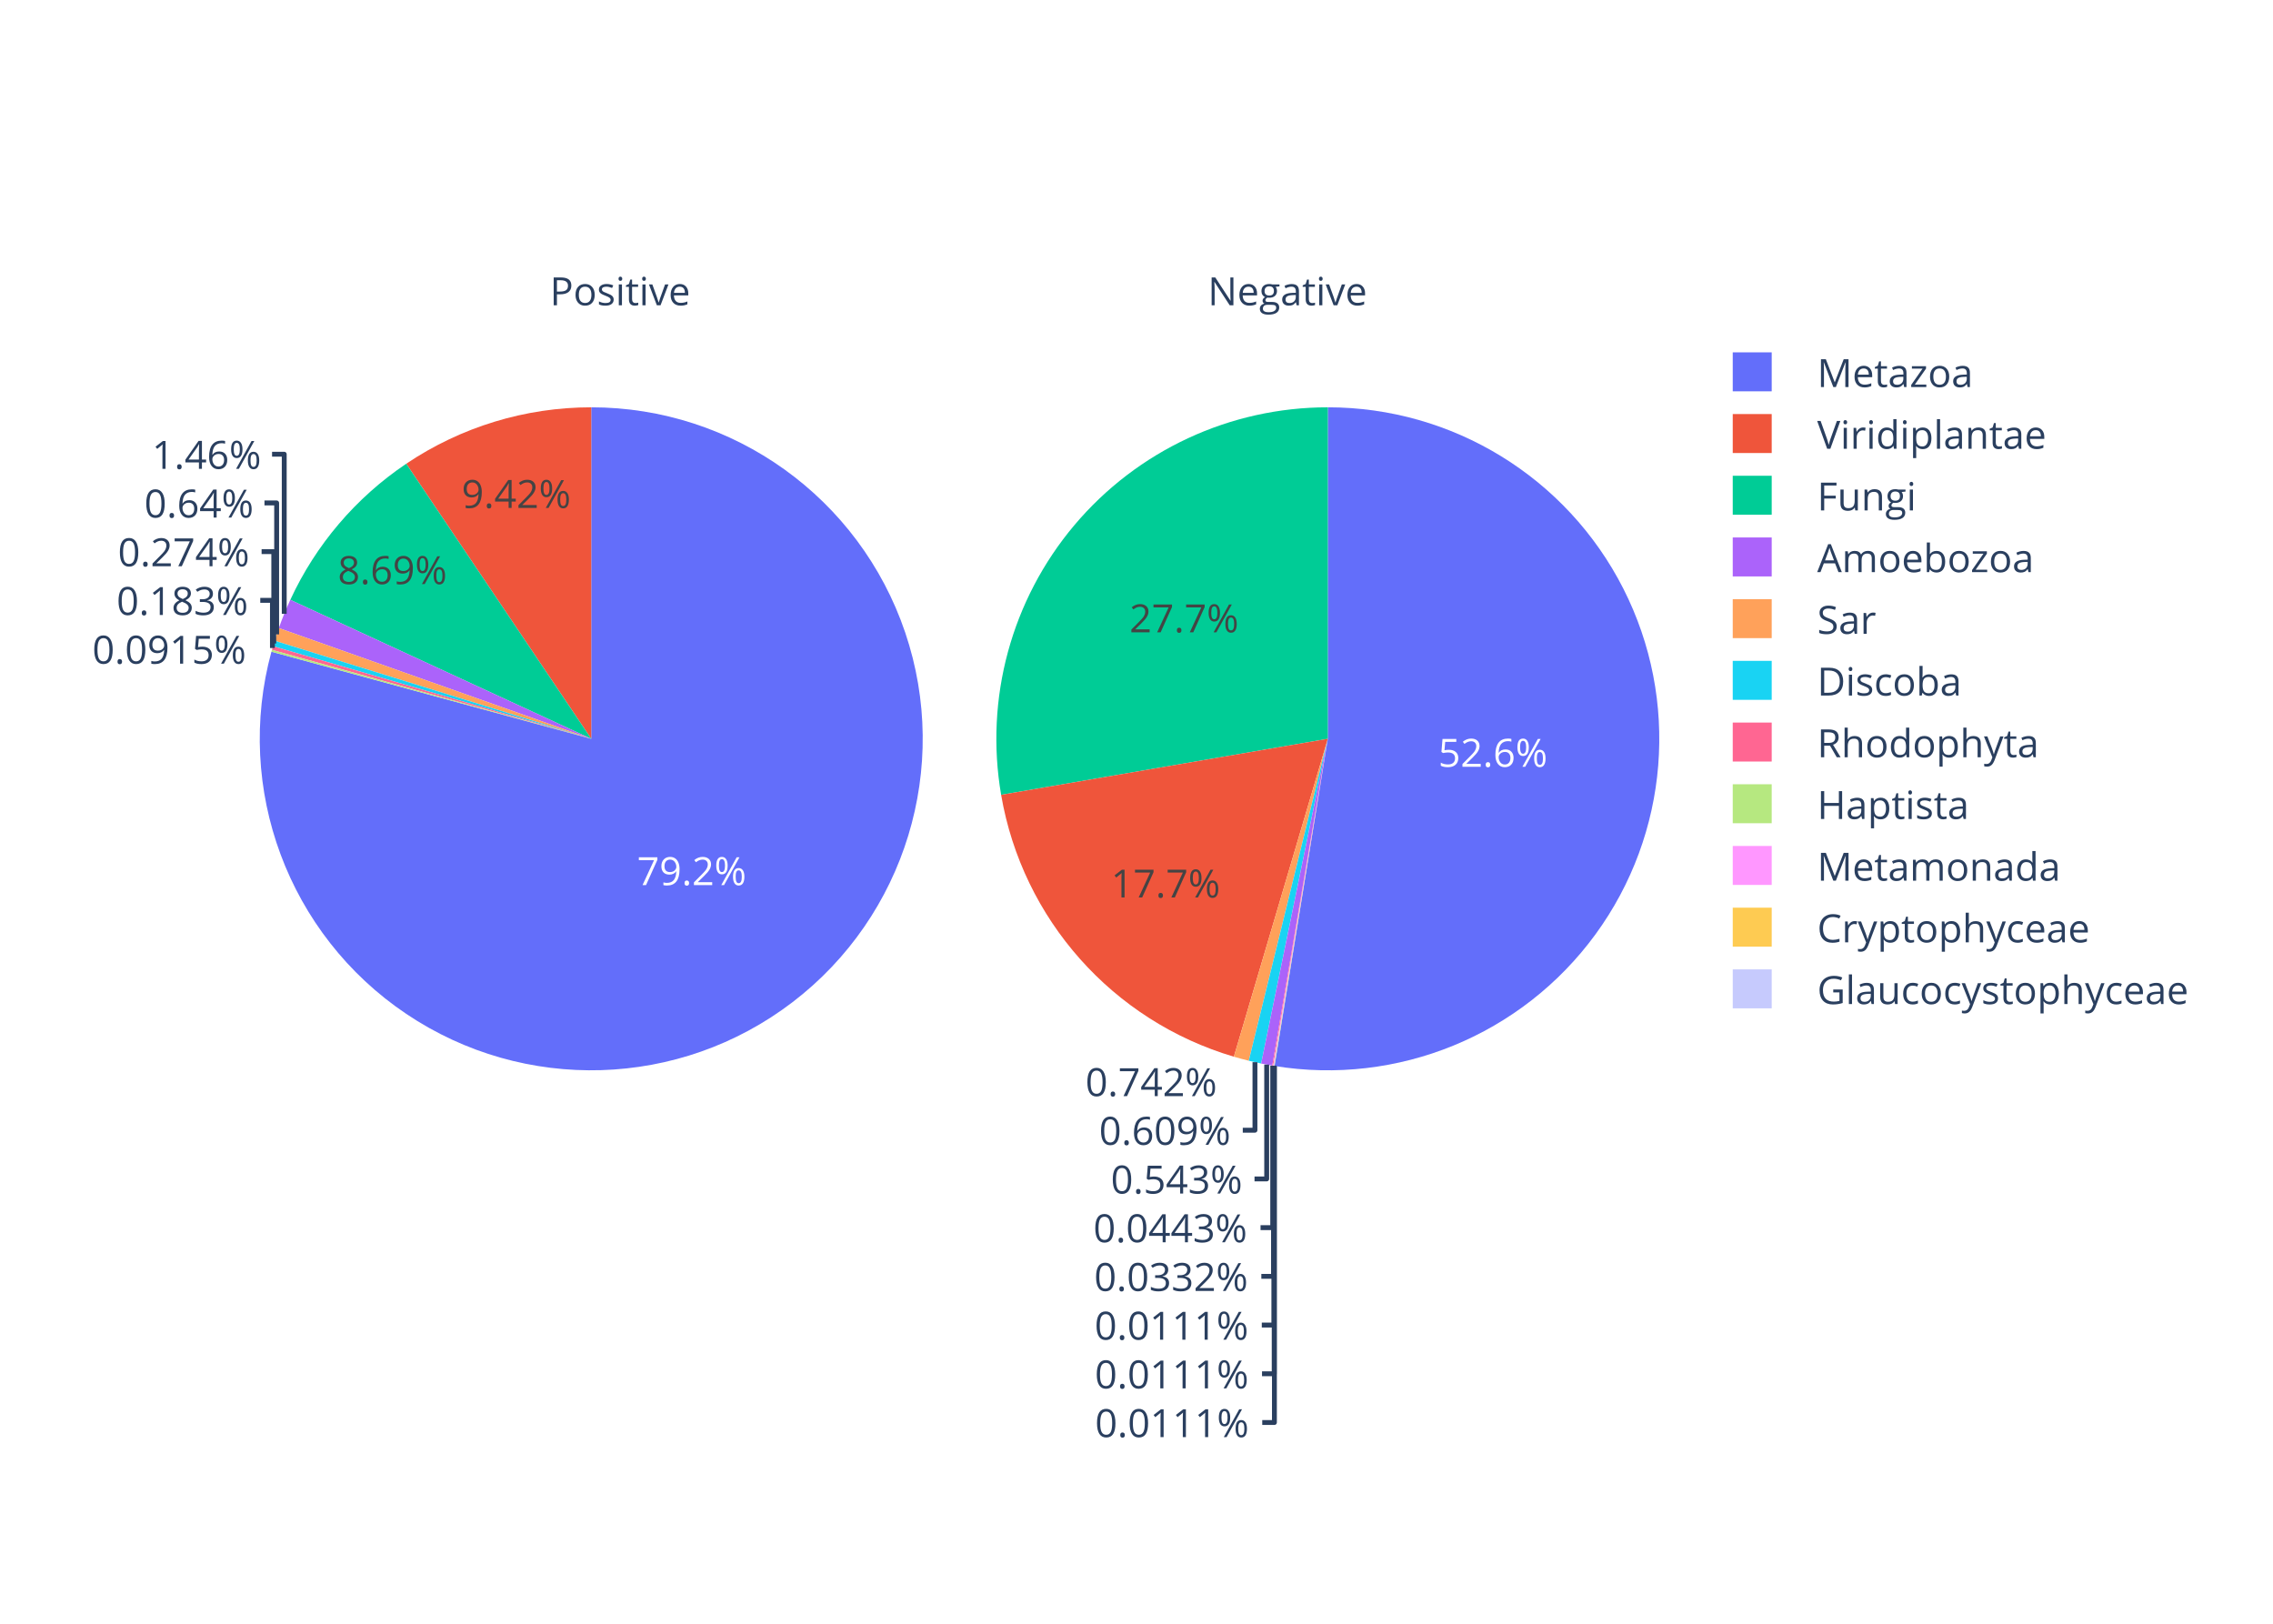
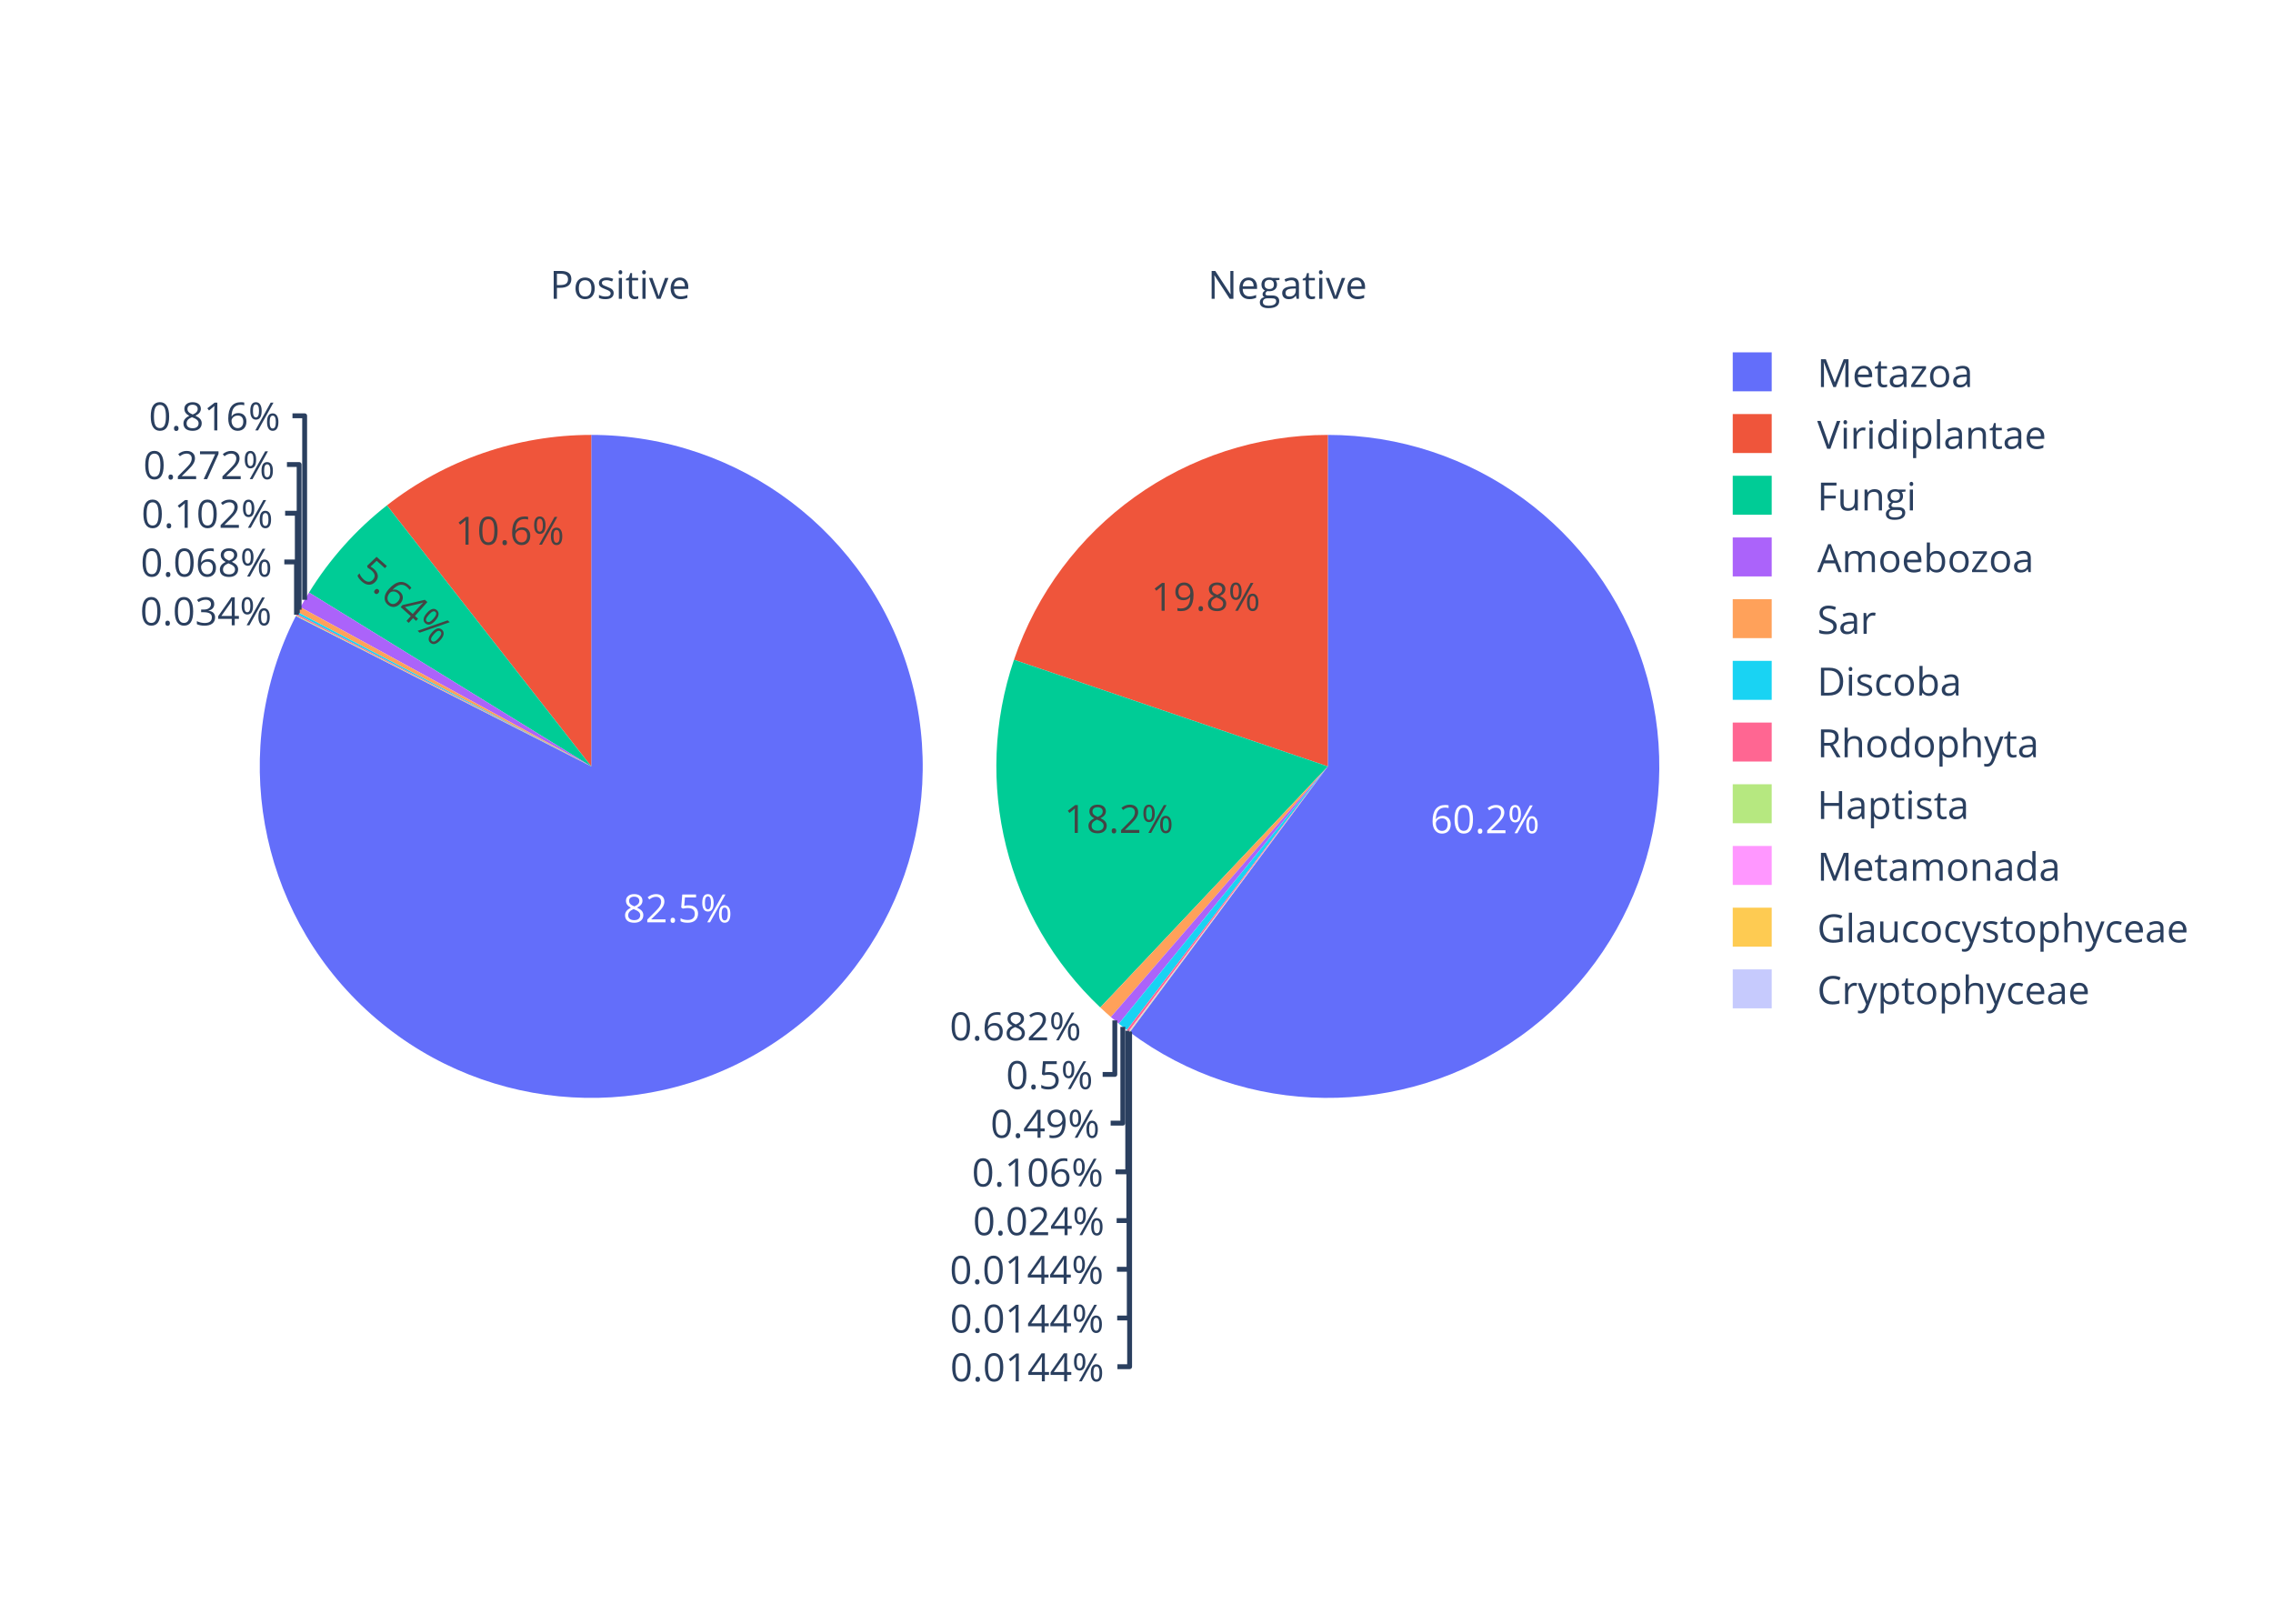
<svg xmlns="http://www.w3.org/2000/svg" class="main-svg" width="700" height="500" style="" viewBox="0 0 700 500">
  <rect x="0" y="0" width="700" height="500" style="fill: rgb(255, 255, 255); fill-opacity: 1;" />
-   <defs id="defs-d3e00b">
+   <defs id="defs-cd4a5d">
    <g class="clips" />
    <g class="gradients" />
    <g class="patterns" />
  </defs>
  <g class="bglayer" />
  <g class="layer-below">
    <g class="imagelayer" />
    <g class="shapelayer" />
  </g>
  <g class="cartesianlayer" />
  <g class="polarlayer" />
  <g class="smithlayer" />
  <g class="ternarylayer" />
  <g class="geolayer" />
  <g class="funnelarealayer" />
  <g class="pielayer">
    <g class="trace" stroke-linejoin="round" style="opacity: 1;">
      <g class="slice">
-         <path class="surface" d="M182.079,227.5l0,-102.079a102.079,102.079 0 1 1 -98.492,75.258Z" style="pointer-events: none; fill: rgb(99, 110, 250); fill-opacity: 1; stroke-width: 0; stroke: rgb(68, 68, 68); stroke-opacity: 1;" />
-         <g class="slicetext">
-           <text data-notex="1" class="slicetext" transform="translate(213.0273,272.5555)" text-anchor="middle" x="0" y="0" style="font-family: 'Open Sans', verdana, arial, sans-serif; font-size: 12px; fill: rgb(255, 255, 255); fill-opacity: 1; white-space: pre;">79.2%</text>
-         </g>
-       </g>
-       <g class="slice">
-         <path class="surface" d="M182.079,227.5l-56.971,-84.702a102.079,102.079 0 0 1 56.971,-17.377Z" style="pointer-events: none; fill: rgb(239, 85, 59); fill-opacity: 1; stroke-width: 0; stroke: rgb(68, 68, 68); stroke-opacity: 1;" />
-         <g class="slicetext">
-           <text data-notex="1" class="slicetext" transform="translate(158.984,156.4138)" text-anchor="middle" x="0" y="0" style="font-family: 'Open Sans', verdana, arial, sans-serif; font-size: 12px; fill: rgb(68, 68, 68); fill-opacity: 1; white-space: pre;">9.42%</text>
-         </g>
-       </g>
-       <g class="slice">
-         <path class="surface" d="M182.079,227.5l-92.676,-42.793a102.079,102.079 0 0 1 35.705,-41.909Z" style="pointer-events: none; fill: rgb(0, 204, 150); fill-opacity: 1; stroke-width: 0; stroke: rgb(68, 68, 68); stroke-opacity: 1;" />
-         <g class="slicetext">
-           <text data-notex="1" class="slicetext" transform="translate(120.8404,179.8607)" text-anchor="middle" x="0" y="0" style="font-family: 'Open Sans', verdana, arial, sans-serif; font-size: 12px; fill: rgb(68, 68, 68); fill-opacity: 1; white-space: pre;">8.69%</text>
-         </g>
-       </g>
-       <g class="slice">
-         <path class="surface" d="M182.079,227.5l-96.215,-34.1a102.079,102.079 0 0 1 3.539,-8.693Z" style="pointer-events: none; fill: rgb(171, 99, 250); fill-opacity: 1; stroke-width: 0; stroke: rgb(68, 68, 68); stroke-opacity: 1;" />
-         <g class="slicetext">
-           <text data-notex="1" class="slicetext" transform="translate(63.61745,144.367)" text-anchor="middle" x="0" y="0" style="font-family: 'Open Sans', verdana, arial, sans-serif; font-size: 12px; fill: rgb(42, 63, 95); fill-opacity: 1; white-space: pre;">1.46%</text>
-         </g>
-         <path class="textline" stroke-width="1.5" d="M87.533,189.013V139.867h-3.75" fill="none" style="stroke: rgb(42, 63, 95); stroke-opacity: 1;" />
-       </g>
-       <g class="slice">
-         <path class="surface" d="M182.079,227.5l-97.509,-30.202a102.079,102.079 0 0 1 1.294,-3.898Z" style="pointer-events: none; fill: rgb(255, 161, 90); fill-opacity: 1; stroke-width: 0; stroke: rgb(68, 68, 68); stroke-opacity: 1;" />
-         <g class="slicetext">
-           <text data-notex="1" class="slicetext" transform="translate(61.28149,159.367)" text-anchor="middle" x="0" y="0" style="font-family: 'Open Sans', verdana, arial, sans-serif; font-size: 12px; fill: rgb(42, 63, 95); fill-opacity: 1; white-space: pre;">0.64%</text>
-         </g>
-         <path class="textline" stroke-width="1.5" d="M85.198,195.343V154.867h-3.75" fill="none" style="stroke: rgb(42, 63, 95); stroke-opacity: 1;" />
-       </g>
-       <g class="slice">
-         <path class="surface" d="M182.079,227.5l-98.015,-28.516a102.079,102.079 0 0 1 0.506,-1.686Z" style="pointer-events: none; fill: rgb(25, 211, 243); fill-opacity: 1; stroke-width: 0; stroke: rgb(68, 68, 68); stroke-opacity: 1;" />
-         <g class="slicetext">
-           <text data-notex="1" class="slicetext" transform="translate(56.58093,174.367)" text-anchor="middle" x="0" y="0" style="font-family: 'Open Sans', verdana, arial, sans-serif; font-size: 12px; fill: rgb(42, 63, 95); fill-opacity: 1; white-space: pre;">0.274%</text>
-         </g>
-         <path class="textline" stroke-width="1.5" d="M84.313,198.14V169.867h-3.75" fill="none" style="stroke: rgb(42, 63, 95); stroke-opacity: 1;" />
-       </g>
-       <g class="slice">
-         <path class="surface" d="M182.079,227.5l-98.336,-27.387a102.079,102.079 0 0 1 0.321,-1.129Z" style="pointer-events: none; fill: rgb(255, 102, 146); fill-opacity: 1; stroke-width: 0; stroke: rgb(68, 68, 68); stroke-opacity: 1;" />
-         <g class="slicetext">
-           <text data-notex="1" class="slicetext" transform="translate(56.1691,189.367)" text-anchor="middle" x="0" y="0" style="font-family: 'Open Sans', verdana, arial, sans-serif; font-size: 12px; fill: rgb(42, 63, 95); fill-opacity: 1; white-space: pre;">0.183%</text>
-         </g>
-         <path class="textline" stroke-width="1.5" d="M83.902,199.548V184.867h-3.75" fill="none" style="stroke: rgb(42, 63, 95); stroke-opacity: 1;" />
-       </g>
-       <g class="slice">
-         <path class="surface" d="M182.079,227.5l-98.492,-26.821a102.079,102.079 0 0 1 0.156,-0.566Z" style="pointer-events: none; fill: rgb(182, 232, 128); fill-opacity: 1; stroke-width: 0; stroke: rgb(68, 68, 68); stroke-opacity: 1;" />
-         <g class="slicetext">
-           <text data-notex="1" class="slicetext" transform="translate(52.12314,204.367)" text-anchor="middle" x="0" y="0" style="font-family: 'Open Sans', verdana, arial, sans-serif; font-size: 12px; fill: rgb(42, 63, 95); fill-opacity: 1; white-space: pre;">0.0915%</text>
+         <path class="surface" d="M182.079,236l0,-102.079a102.079,102.079 0 1 1 -90.968,55.765Z" style="pointer-events: none; fill: rgb(99, 110, 250); fill-opacity: 1; stroke-width: 0; stroke: rgb(68, 68, 68); stroke-opacity: 1;" />
+         <g class="slicetext">
+           <text data-notex="1" class="slicetext" transform="translate(208.7139,284.014)" text-anchor="middle" x="0" y="0" style="font-family: 'Open Sans', verdana, arial, sans-serif; font-size: 12px; fill: rgb(255, 255, 255); fill-opacity: 1; white-space: pre;">82.5%</text>
+         </g>
+       </g>
+       <g class="slice">
+         <path class="surface" d="M182.079,236l-62.924,-80.378a102.079,102.079 0 0 1 62.924,-21.701Z" style="pointer-events: none; fill: rgb(239, 85, 59); fill-opacity: 1; stroke-width: 0; stroke: rgb(68, 68, 68); stroke-opacity: 1;" />
+         <g class="slicetext">
+           <text data-notex="1" class="slicetext" transform="translate(156.9409,167.7252)" text-anchor="middle" x="0" y="0" style="font-family: 'Open Sans', verdana, arial, sans-serif; font-size: 12px; fill: rgb(68, 68, 68); fill-opacity: 1; white-space: pre;">10.6%</text>
+         </g>
+       </g>
+       <g class="slice">
+         <path class="surface" d="M182.079,236l-86.914,-53.536a102.079,102.079 0 0 1 23.99,-26.842Z" style="pointer-events: none; fill: rgb(0, 204, 150); fill-opacity: 1; stroke-width: 0; stroke: rgb(68, 68, 68); stroke-opacity: 1;" />
+         <g class="slicetext">
+           <text data-notex="1" class="slicetext" transform="translate(121.83,188.1894)rotate(41.7879)" text-anchor="middle" x="0" y="0" style="font-family: 'Open Sans', verdana, arial, sans-serif; font-size: 12px; fill: rgb(68, 68, 68); fill-opacity: 1; white-space: pre;">5.64%</text>
+         </g>
+       </g>
+       <g class="slice">
+         <path class="surface" d="M182.079,236l-89.543,-49.013a102.079,102.079 0 0 1 2.629,-4.523Z" style="pointer-events: none; fill: rgb(171, 99, 250); fill-opacity: 1; stroke-width: 0; stroke: rgb(68, 68, 68); stroke-opacity: 1;" />
+         <g class="slicetext">
+           <text data-notex="1" class="slicetext" transform="translate(66.08926,132.5388)" text-anchor="middle" x="0" y="0" style="font-family: 'Open Sans', verdana, arial, sans-serif; font-size: 12px; fill: rgb(42, 63, 95); fill-opacity: 1; white-space: pre;">0.816%</text>
+         </g>
+         <path class="textline" stroke-width="1.5" d="M93.822,184.709V128.039h-3.75" fill="none" style="stroke: rgb(42, 63, 95); stroke-opacity: 1;" />
+       </g>
+       <g class="slice">
+         <path class="surface" d="M182.079,236l-90.367,-47.476a102.079,102.079 0 0 1 0.824,-1.537Z" style="pointer-events: none; fill: rgb(255, 161, 90); fill-opacity: 1; stroke-width: 0; stroke: rgb(68, 68, 68); stroke-opacity: 1;" />
+         <g class="slicetext">
+           <text data-notex="1" class="slicetext" transform="translate(64.38846,147.5388)" text-anchor="middle" x="0" y="0" style="font-family: 'Open Sans', verdana, arial, sans-serif; font-size: 12px; fill: rgb(42, 63, 95); fill-opacity: 1; white-space: pre;">0.272%</text>
+         </g>
+         <path class="textline" stroke-width="1.5" d="M92.121,187.754V143.039h-3.75" fill="none" style="stroke: rgb(42, 63, 95); stroke-opacity: 1;" />
+       </g>
+       <g class="slice">
+         <path class="surface" d="M182.079,236l-90.669,-46.896a102.079,102.079 0 0 1 0.302,-0.58Z" style="pointer-events: none; fill: rgb(25, 211, 243); fill-opacity: 1; stroke-width: 0; stroke: rgb(68, 68, 68); stroke-opacity: 1;" />
+         <g class="slicetext">
+           <text data-notex="1" class="slicetext" transform="translate(63.82797,162.5388)" text-anchor="middle" x="0" y="0" style="font-family: 'Open Sans', verdana, arial, sans-serif; font-size: 12px; fill: rgb(42, 63, 95); fill-opacity: 1; white-space: pre;">0.102%</text>
+         </g>
+         <path class="textline" stroke-width="1.5" d="M91.56,188.814V158.039h-3.75" fill="none" style="stroke: rgb(42, 63, 95); stroke-opacity: 1;" />
+       </g>
+       <g class="slice">
+         <path class="surface" d="M182.079,236l-90.869,-46.508a102.079,102.079 0 0 1 0.199,-0.388Z" style="pointer-events: none; fill: rgb(255, 102, 146); fill-opacity: 1; stroke-width: 0; stroke: rgb(68, 68, 68); stroke-opacity: 1;" />
+         <g class="slicetext">
+           <text data-notex="1" class="slicetext" transform="translate(63.57733,177.5388)" text-anchor="middle" x="0" y="0" style="font-family: 'Open Sans', verdana, arial, sans-serif; font-size: 12px; fill: rgb(42, 63, 95); fill-opacity: 1; white-space: pre;">0.068%</text>
+         </g>
+         <path class="textline" stroke-width="1.5" d="M91.31,189.298V173.039h-3.75" fill="none" style="stroke: rgb(42, 63, 95); stroke-opacity: 1;" />
+       </g>
+       <g class="slice">
+         <path class="surface" d="M182.079,236l-90.968,-46.314a102.079,102.079 0 0 1 0.099,-0.194Z" style="pointer-events: none; fill: rgb(182, 232, 128); fill-opacity: 1; stroke-width: 0; stroke: rgb(68, 68, 68); stroke-opacity: 1;" />
+         <g class="slicetext">
+           <text data-notex="1" class="slicetext" transform="translate(63.42818,192.5388)" text-anchor="middle" x="0" y="0" style="font-family: 'Open Sans', verdana, arial, sans-serif; font-size: 12px; fill: rgb(42, 63, 95); fill-opacity: 1; white-space: pre;">0.034%</text>
        </g>
      </g>
    </g>
    <g class="trace" stroke-linejoin="round" style="opacity: 1;">
      <g class="slice">
-         <path class="surface" d="M408.921,227.5l0,-102.079a102.079,102.079 0 1 1 -16.411,202.83Z" style="pointer-events: none; fill: rgb(99, 110, 250); fill-opacity: 1; stroke-width: 0; stroke: rgb(68, 68, 68); stroke-opacity: 1;" />
-         <g class="slicetext">
-           <text data-notex="1" class="slicetext" transform="translate(459.7542,236.116)" text-anchor="middle" x="0" y="0" style="font-family: 'Open Sans', verdana, arial, sans-serif; font-size: 12px; fill: rgb(255, 255, 255); fill-opacity: 1; white-space: pre;">52.6%</text>
-         </g>
-       </g>
-       <g class="slice">
-         <path class="surface" d="M408.921,227.5l-100.611,17.251a102.079,102.079 0 0 1 100.611,-119.33Z" style="pointer-events: none; fill: rgb(0, 204, 150); fill-opacity: 1; stroke-width: 0; stroke: rgb(68, 68, 68); stroke-opacity: 1;" />
-         <g class="slicetext">
-           <text data-notex="1" class="slicetext" transform="translate(364.6527,194.7099)" text-anchor="middle" x="0" y="0" style="font-family: 'Open Sans', verdana, arial, sans-serif; font-size: 12px; fill: rgb(68, 68, 68); fill-opacity: 1; white-space: pre;">27.7%</text>
-         </g>
-       </g>
-       <g class="slice">
-         <path class="surface" d="M408.921,227.5l-28.939,97.891a102.079,102.079 0 0 1 -71.672,-80.64Z" style="pointer-events: none; fill: rgb(239, 85, 59); fill-opacity: 1; stroke-width: 0; stroke: rgb(68, 68, 68); stroke-opacity: 1;" />
-         <g class="slicetext">
-           <text data-notex="1" class="slicetext" transform="translate(358.9622,276.3675)" text-anchor="middle" x="0" y="0" style="font-family: 'Open Sans', verdana, arial, sans-serif; font-size: 12px; fill: rgb(68, 68, 68); fill-opacity: 1; white-space: pre;">17.7%</text>
-         </g>
-       </g>
-       <g class="slice">
-         <path class="surface" d="M408.921,227.5l-24.344,99.134a102.079,102.079 0 0 1 -4.594,-1.243Z" style="pointer-events: none; fill: rgb(255, 161, 90); fill-opacity: 1; stroke-width: 0; stroke: rgb(68, 68, 68); stroke-opacity: 1;" />
-         <g class="slicetext">
-           <text data-notex="1" class="slicetext" transform="translate(354.54,337.528)" text-anchor="middle" x="0" y="0" style="font-family: 'Open Sans', verdana, arial, sans-serif; font-size: 12px; fill: rgb(42, 63, 95); fill-opacity: 1; white-space: pre;">0.742%</text>
-         </g>
-       </g>
-       <g class="slice">
-         <path class="surface" d="M408.921,227.5l-20.533,99.993a102.079,102.079 0 0 1 -3.812,-0.859Z" style="pointer-events: none; fill: rgb(25, 211, 243); fill-opacity: 1; stroke-width: 0; stroke: rgb(68, 68, 68); stroke-opacity: 1;" />
-         <g class="slicetext">
-           <text data-notex="1" class="slicetext" transform="translate(358.7461,352.528)" text-anchor="middle" x="0" y="0" style="font-family: 'Open Sans', verdana, arial, sans-serif; font-size: 12px; fill: rgb(42, 63, 95); fill-opacity: 1; white-space: pre;">0.609%</text>
-         </g>
-         <path class="textline" stroke-width="1.5" d="M386.479,327.081V348.028h-3.75" fill="none" style="stroke: rgb(42, 63, 95); stroke-opacity: 1;" />
-       </g>
-       <g class="slice">
-         <path class="surface" d="M408.921,227.5l-17.111,100.635a102.079,102.079 0 0 1 -3.421,-0.642Z" style="pointer-events: none; fill: rgb(171, 99, 250); fill-opacity: 1; stroke-width: 0; stroke: rgb(68, 68, 68); stroke-opacity: 1;" />
-         <g class="slicetext">
-           <text data-notex="1" class="slicetext" transform="translate(362.3639,367.528)" text-anchor="middle" x="0" y="0" style="font-family: 'Open Sans', verdana, arial, sans-serif; font-size: 12px; fill: rgb(42, 63, 95); fill-opacity: 1; white-space: pre;">0.543%</text>
-         </g>
-         <path class="textline" stroke-width="1.5" d="M390.096,327.828V363.028h-3.75" fill="none" style="stroke: rgb(42, 63, 95); stroke-opacity: 1;" />
-       </g>
-       <g class="slice">
-         <path class="surface" d="M408.921,227.5l-16.831,100.682a102.079,102.079 0 0 1 -0.28,-0.047Z" style="pointer-events: none; fill: rgb(255, 102, 146); fill-opacity: 1; stroke-width: 0; stroke: rgb(68, 68, 68); stroke-opacity: 1;" />
-         <g class="slicetext">
-           <text data-notex="1" class="slicetext" transform="translate(360.4088,382.528)" text-anchor="middle" x="0" y="0" style="font-family: 'Open Sans', verdana, arial, sans-serif; font-size: 12px; fill: rgb(42, 63, 95); fill-opacity: 1; white-space: pre;">0.0443%</text>
-         </g>
-         <path class="textline" stroke-width="1.5" d="M391.95,328.158V378.028h-3.75" fill="none" style="stroke: rgb(42, 63, 95); stroke-opacity: 1;" />
-       </g>
-       <g class="slice">
-         <path class="surface" d="M408.921,227.5l-16.621,100.717a102.079,102.079 0 0 1 -0.21,-0.035Z" style="pointer-events: none; fill: rgb(255, 151, 255); fill-opacity: 1; stroke-width: 0; stroke: rgb(68, 68, 68); stroke-opacity: 1;" />
-         <g class="slicetext">
-           <text data-notex="1" class="slicetext" transform="translate(360.654,397.528)" text-anchor="middle" x="0" y="0" style="font-family: 'Open Sans', verdana, arial, sans-serif; font-size: 12px; fill: rgb(42, 63, 95); fill-opacity: 1; white-space: pre;">0.0332%</text>
-         </g>
-         <path class="textline" stroke-width="1.5" d="M392.195,328.199V393.028h-3.75" fill="none" style="stroke: rgb(42, 63, 95); stroke-opacity: 1;" />
-       </g>
-       <g class="slice">
-         <path class="surface" d="M408.921,227.5l-16.551,100.728a102.079,102.079 0 0 1 -0.07,-0.012Z" style="pointer-events: none; fill: rgb(254, 203, 82); fill-opacity: 1; stroke-width: 0; stroke: rgb(68, 68, 68); stroke-opacity: 1;" />
-         <g class="slicetext">
-           <text data-notex="1" class="slicetext" transform="translate(360.7942,412.528)" text-anchor="middle" x="0" y="0" style="font-family: 'Open Sans', verdana, arial, sans-serif; font-size: 12px; fill: rgb(42, 63, 95); fill-opacity: 1; white-space: pre;">0.0111%</text>
-         </g>
-         <path class="textline" stroke-width="1.5" d="M392.335,328.222V408.028h-3.75" fill="none" style="stroke: rgb(42, 63, 95); stroke-opacity: 1;" />
-       </g>
-       <g class="slice">
-         <path class="surface" d="M408.921,227.5l-16.481,100.74a102.079,102.079 0 0 1 -0.07,-0.011Z" style="pointer-events: none; fill: rgb(198, 202, 253); fill-opacity: 1; stroke-width: 0; stroke: rgb(68, 68, 68); stroke-opacity: 1;" />
-         <g class="slicetext">
-           <text data-notex="1" class="slicetext" transform="translate(360.8643,427.528)" text-anchor="middle" x="0" y="0" style="font-family: 'Open Sans', verdana, arial, sans-serif; font-size: 12px; fill: rgb(42, 63, 95); fill-opacity: 1; white-space: pre;">0.0111%</text>
-         </g>
-         <path class="textline" stroke-width="1.5" d="M392.405,328.234V423.028h-3.75" fill="none" style="stroke: rgb(42, 63, 95); stroke-opacity: 1;" />
-       </g>
-       <g class="slice">
-         <path class="surface" d="M408.921,227.5l-16.411,100.751a102.079,102.079 0 0 1 -0.07,-0.011Z" style="pointer-events: none; fill: rgb(182, 232, 128); fill-opacity: 1; stroke-width: 0; stroke: rgb(68, 68, 68); stroke-opacity: 1;" />
-         <g class="slicetext">
-           <text data-notex="1" class="slicetext" transform="translate(360.9344,442.528)" text-anchor="middle" x="0" y="0" style="font-family: 'Open Sans', verdana, arial, sans-serif; font-size: 12px; fill: rgb(42, 63, 95); fill-opacity: 1; white-space: pre;">0.0111%</text>
-         </g>
-         <path class="textline" stroke-width="1.5" d="M392.475,328.245V438.028h-3.75" fill="none" style="stroke: rgb(42, 63, 95); stroke-opacity: 1;" />
+         <path class="surface" d="M408.921,236l0,-102.079a102.079,102.079 0 1 1 -61.004,183.924Z" style="pointer-events: none; fill: rgb(99, 110, 250); fill-opacity: 1; stroke-width: 0; stroke: rgb(68, 68, 68); stroke-opacity: 1;" />
+         <g class="slicetext">
+           <text data-notex="1" class="slicetext" transform="translate(457.3253,256.5679)" text-anchor="middle" x="0" y="0" style="font-family: 'Open Sans', verdana, arial, sans-serif; font-size: 12px; fill: rgb(255, 255, 255); fill-opacity: 1; white-space: pre;">60.2%</text>
+         </g>
+       </g>
+       <g class="slice">
+         <path class="surface" d="M408.921,236l-96.653,-32.837a102.079,102.079 0 0 1 96.653,-69.242Z" style="pointer-events: none; fill: rgb(239, 85, 59); fill-opacity: 1; stroke-width: 0; stroke: rgb(68, 68, 68); stroke-opacity: 1;" />
+         <g class="slicetext">
+           <text data-notex="1" class="slicetext" transform="translate(371.3121,188.0584)" text-anchor="middle" x="0" y="0" style="font-family: 'Open Sans', verdana, arial, sans-serif; font-size: 12px; fill: rgb(68, 68, 68); fill-opacity: 1; white-space: pre;">19.8%</text>
+         </g>
+       </g>
+       <g class="slice">
+         <path class="surface" d="M408.921,236l-70.064,74.237a102.079,102.079 0 0 1 -26.589,-107.075Z" style="pointer-events: none; fill: rgb(0, 204, 150); fill-opacity: 1; stroke-width: 0; stroke: rgb(68, 68, 68); stroke-opacity: 1;" />
+         <g class="slicetext">
+           <text data-notex="1" class="slicetext" transform="translate(344.5665,256.471)" text-anchor="middle" x="0" y="0" style="font-family: 'Open Sans', verdana, arial, sans-serif; font-size: 12px; fill: rgb(68, 68, 68); fill-opacity: 1; white-space: pre;">18.2%</text>
+         </g>
+       </g>
+       <g class="slice">
+         <path class="surface" d="M408.921,236l-66.817,77.173a102.079,102.079 0 0 1 -3.247,-2.935Z" style="pointer-events: none; fill: rgb(255, 161, 90); fill-opacity: 1; stroke-width: 0; stroke: rgb(68, 68, 68); stroke-opacity: 1;" />
+         <g class="slicetext">
+           <text data-notex="1" class="slicetext" transform="translate(312.7327,320.3495)" text-anchor="middle" x="0" y="0" style="font-family: 'Open Sans', verdana, arial, sans-serif; font-size: 12px; fill: rgb(42, 63, 95); fill-opacity: 1; white-space: pre;">0.682%</text>
+         </g>
+       </g>
+       <g class="slice">
+         <path class="surface" d="M408.921,236l-64.36,79.233a102.079,102.079 0 0 1 -2.456,-2.06Z" style="pointer-events: none; fill: rgb(171, 99, 250); fill-opacity: 1; stroke-width: 0; stroke: rgb(68, 68, 68); stroke-opacity: 1;" />
+         <g class="slicetext">
+           <text data-notex="1" class="slicetext" transform="translate(323.2247,335.3495)" text-anchor="middle" x="0" y="0" style="font-family: 'Open Sans', verdana, arial, sans-serif; font-size: 12px; fill: rgb(42, 63, 95); fill-opacity: 1; white-space: pre;">0.5%</text>
+         </g>
+         <path class="textline" stroke-width="1.5" d="M343.324,314.212V330.849h-3.75" fill="none" style="stroke: rgb(42, 63, 95); stroke-opacity: 1;" />
+       </g>
+       <g class="slice">
+         <path class="surface" d="M408.921,236l-61.89,81.177a102.079,102.079 0 0 1 -2.471,-1.945Z" style="pointer-events: none; fill: rgb(25, 211, 243); fill-opacity: 1; stroke-width: 0; stroke: rgb(68, 68, 68); stroke-opacity: 1;" />
+         <g class="slicetext">
+           <text data-notex="1" class="slicetext" transform="translate(321.8724,350.3495)" text-anchor="middle" x="0" y="0" style="font-family: 'Open Sans', verdana, arial, sans-serif; font-size: 12px; fill: rgb(42, 63, 95); fill-opacity: 1; white-space: pre;">0.49%</text>
+         </g>
+         <path class="textline" stroke-width="1.5" d="M345.788,316.215V345.849h-3.75" fill="none" style="stroke: rgb(42, 63, 95); stroke-opacity: 1;" />
+       </g>
+       <g class="slice">
+         <path class="surface" d="M408.921,236l-61.349,81.587a102.079,102.079 0 0 1 -0.541,-0.409Z" style="pointer-events: none; fill: rgb(255, 102, 146); fill-opacity: 1; stroke-width: 0; stroke: rgb(68, 68, 68); stroke-opacity: 1;" />
+         <g class="slicetext">
+           <text data-notex="1" class="slicetext" transform="translate(319.5689,365.3495)" text-anchor="middle" x="0" y="0" style="font-family: 'Open Sans', verdana, arial, sans-serif; font-size: 12px; fill: rgb(42, 63, 95); fill-opacity: 1; white-space: pre;">0.106%</text>
+         </g>
+         <path class="textline" stroke-width="1.5" d="M347.301,317.383V360.849h-3.75" fill="none" style="stroke: rgb(42, 63, 95); stroke-opacity: 1;" />
+       </g>
+       <g class="slice">
+         <path class="surface" d="M408.921,236l-61.226,81.679a102.079,102.079 0 0 1 -0.123,-0.093Z" style="pointer-events: none; fill: rgb(255, 151, 255); fill-opacity: 1; stroke-width: 0; stroke: rgb(68, 68, 68); stroke-opacity: 1;" />
+         <g class="slicetext">
+           <text data-notex="1" class="slicetext" transform="translate(319.9012,380.3495)" text-anchor="middle" x="0" y="0" style="font-family: 'Open Sans', verdana, arial, sans-serif; font-size: 12px; fill: rgb(42, 63, 95); fill-opacity: 1; white-space: pre;">0.024%</text>
+         </g>
+         <path class="textline" stroke-width="1.5" d="M347.634,317.633V375.849h-3.75" fill="none" style="stroke: rgb(42, 63, 95); stroke-opacity: 1;" />
+       </g>
+       <g class="slice">
+         <path class="surface" d="M408.921,236l-61.152,81.735a102.079,102.079 0 0 1 -0.074,-0.055Z" style="pointer-events: none; fill: rgb(254, 203, 82); fill-opacity: 1; stroke-width: 0; stroke: rgb(68, 68, 68); stroke-opacity: 1;" />
+         <g class="slicetext">
+           <text data-notex="1" class="slicetext" transform="translate(316.1913,395.3495)" text-anchor="middle" x="0" y="0" style="font-family: 'Open Sans', verdana, arial, sans-serif; font-size: 12px; fill: rgb(42, 63, 95); fill-opacity: 1; white-space: pre;">0.0144%</text>
+         </g>
+         <path class="textline" stroke-width="1.5" d="M347.732,317.707V390.849h-3.75" fill="none" style="stroke: rgb(42, 63, 95); stroke-opacity: 1;" />
+       </g>
+       <g class="slice">
+         <path class="surface" d="M408.921,236l-61.078,81.79a102.079,102.079 0 0 1 -0.074,-0.055Z" style="pointer-events: none; fill: rgb(198, 202, 253); fill-opacity: 1; stroke-width: 0; stroke: rgb(68, 68, 68); stroke-opacity: 1;" />
+         <g class="slicetext">
+           <text data-notex="1" class="slicetext" transform="translate(316.2653,410.3495)" text-anchor="middle" x="0" y="0" style="font-family: 'Open Sans', verdana, arial, sans-serif; font-size: 12px; fill: rgb(42, 63, 95); fill-opacity: 1; white-space: pre;">0.0144%</text>
+         </g>
+         <path class="textline" stroke-width="1.5" d="M347.806,317.762V405.849h-3.75" fill="none" style="stroke: rgb(42, 63, 95); stroke-opacity: 1;" />
+       </g>
+       <g class="slice">
+         <path class="surface" d="M408.921,236l-61.004,81.845a102.079,102.079 0 0 1 -0.074,-0.055Z" style="pointer-events: none; fill: rgb(182, 232, 128); fill-opacity: 1; stroke-width: 0; stroke: rgb(68, 68, 68); stroke-opacity: 1;" />
+         <g class="slicetext">
+           <text data-notex="1" class="slicetext" transform="translate(316.3394,425.3495)" text-anchor="middle" x="0" y="0" style="font-family: 'Open Sans', verdana, arial, sans-serif; font-size: 12px; fill: rgb(42, 63, 95); fill-opacity: 1; white-space: pre;">0.0144%</text>
+         </g>
+         <path class="textline" stroke-width="1.5" d="M347.88,317.818V420.849h-3.75" fill="none" style="stroke: rgb(42, 63, 95); stroke-opacity: 1;" />
      </g>
    </g>
  </g>
  <g class="iciclelayer" />
  <g class="treemaplayer" />
  <g class="sunburstlayer" />
  <g class="glimages" />
-   <defs id="topdefs-d3e00b">
+   <defs id="topdefs-cd4a5d">
    <g class="clips" />
-     <clipPath id="legendd3e00b">
+     <clipPath id="legendcd4a5d">
      <rect width="168" height="219" x="0" y="0" />
    </clipPath>
  </defs>
  <g class="layer-above">
    <g class="imagelayer" />
    <g class="shapelayer" />
  </g>
  <g class="infolayer">
    <g class="legend" pointer-events="all" transform="translate(519.62,100)">
      <rect class="bg" shape-rendering="crispEdges" style="stroke: rgb(68, 68, 68); stroke-opacity: 1; fill: rgb(255, 255, 255); fill-opacity: 1; stroke-width: 0px;" width="168" height="219" x="0" y="0" />
-       <g class="scrollbox" transform="" clip-path="url(#legendd3e00b)">
+       <g class="scrollbox" transform="" clip-path="url(#legendcd4a5d)">
        <g class="groups">
          <g class="traces" transform="translate(0,14.5)" style="opacity: 1;">
            <text class="legendtext" text-anchor="start" x="40" y="4.68" style="font-family: 'Open Sans', verdana, arial, sans-serif; font-size: 12px; fill: rgb(42, 63, 95); fill-opacity: 1; white-space: pre;">Metazoa</text>
            <g class="layers" style="opacity: 1;">
              <g class="legendfill" />
              <g class="legendlines" />
              <g class="legendsymbols">
                <g class="legendpoints">
                  <path class="legendpie" d="M6,6H-6V-6H6Z" transform="translate(20,0)" style="fill: rgb(99, 110, 250); fill-opacity: 1; stroke-width: 0; stroke: rgb(68, 68, 68); stroke-opacity: 1;" />
                </g>
              </g>
            </g>
            <rect class="legendtoggle" x="0" y="-9.5" width="162.266" height="19" style="fill: rgb(0, 0, 0); fill-opacity: 0;" />
          </g>
          <g class="traces" transform="translate(0,33.5)" style="opacity: 1;">
            <text class="legendtext" text-anchor="start" x="40" y="4.68" style="font-family: 'Open Sans', verdana, arial, sans-serif; font-size: 12px; fill: rgb(42, 63, 95); fill-opacity: 1; white-space: pre;">Viridiplantae</text>
            <g class="layers" style="opacity: 1;">
              <g class="legendfill" />
              <g class="legendlines" />
              <g class="legendsymbols">
                <g class="legendpoints">
                  <path class="legendpie" d="M6,6H-6V-6H6Z" transform="translate(20,0)" style="fill: rgb(239, 85, 59); fill-opacity: 1; stroke-width: 0; stroke: rgb(68, 68, 68); stroke-opacity: 1;" />
                </g>
              </g>
            </g>
            <rect class="legendtoggle" x="0" y="-9.5" width="162.266" height="19" style="fill: rgb(0, 0, 0); fill-opacity: 0;" />
          </g>
          <g class="traces" transform="translate(0,52.5)" style="opacity: 1;">
            <text class="legendtext" text-anchor="start" x="40" y="4.68" style="font-family: 'Open Sans', verdana, arial, sans-serif; font-size: 12px; fill: rgb(42, 63, 95); fill-opacity: 1; white-space: pre;">Fungi</text>
            <g class="layers" style="opacity: 1;">
              <g class="legendfill" />
              <g class="legendlines" />
              <g class="legendsymbols">
                <g class="legendpoints">
                  <path class="legendpie" d="M6,6H-6V-6H6Z" transform="translate(20,0)" style="fill: rgb(0, 204, 150); fill-opacity: 1; stroke-width: 0; stroke: rgb(68, 68, 68); stroke-opacity: 1;" />
                </g>
              </g>
            </g>
            <rect class="legendtoggle" x="0" y="-9.5" width="162.266" height="19" style="fill: rgb(0, 0, 0); fill-opacity: 0;" />
          </g>
          <g class="traces" transform="translate(0,71.5)" style="opacity: 1;">
            <text class="legendtext" text-anchor="start" x="40" y="4.68" style="font-family: 'Open Sans', verdana, arial, sans-serif; font-size: 12px; fill: rgb(42, 63, 95); fill-opacity: 1; white-space: pre;">Amoebozoa</text>
            <g class="layers" style="opacity: 1;">
              <g class="legendfill" />
              <g class="legendlines" />
              <g class="legendsymbols">
                <g class="legendpoints">
                  <path class="legendpie" d="M6,6H-6V-6H6Z" transform="translate(20,0)" style="fill: rgb(171, 99, 250); fill-opacity: 1; stroke-width: 0; stroke: rgb(68, 68, 68); stroke-opacity: 1;" />
                </g>
              </g>
            </g>
            <rect class="legendtoggle" x="0" y="-9.5" width="162.266" height="19" style="fill: rgb(0, 0, 0); fill-opacity: 0;" />
          </g>
          <g class="traces" transform="translate(0,90.5)" style="opacity: 1;">
            <text class="legendtext" text-anchor="start" x="40" y="4.68" style="font-family: 'Open Sans', verdana, arial, sans-serif; font-size: 12px; fill: rgb(42, 63, 95); fill-opacity: 1; white-space: pre;">Sar</text>
            <g class="layers" style="opacity: 1;">
              <g class="legendfill" />
              <g class="legendlines" />
              <g class="legendsymbols">
                <g class="legendpoints">
                  <path class="legendpie" d="M6,6H-6V-6H6Z" transform="translate(20,0)" style="fill: rgb(255, 161, 90); fill-opacity: 1; stroke-width: 0; stroke: rgb(68, 68, 68); stroke-opacity: 1;" />
                </g>
              </g>
            </g>
            <rect class="legendtoggle" x="0" y="-9.5" width="162.266" height="19" style="fill: rgb(0, 0, 0); fill-opacity: 0;" />
          </g>
          <g class="traces" transform="translate(0,109.5)" style="opacity: 1;">
            <text class="legendtext" text-anchor="start" x="40" y="4.68" style="font-family: 'Open Sans', verdana, arial, sans-serif; font-size: 12px; fill: rgb(42, 63, 95); fill-opacity: 1; white-space: pre;">Discoba</text>
            <g class="layers" style="opacity: 1;">
              <g class="legendfill" />
              <g class="legendlines" />
              <g class="legendsymbols">
                <g class="legendpoints">
                  <path class="legendpie" d="M6,6H-6V-6H6Z" transform="translate(20,0)" style="fill: rgb(25, 211, 243); fill-opacity: 1; stroke-width: 0; stroke: rgb(68, 68, 68); stroke-opacity: 1;" />
                </g>
              </g>
            </g>
            <rect class="legendtoggle" x="0" y="-9.5" width="162.266" height="19" style="fill: rgb(0, 0, 0); fill-opacity: 0;" />
          </g>
          <g class="traces" transform="translate(0,128.5)" style="opacity: 1;">
            <text class="legendtext" text-anchor="start" x="40" y="4.68" style="font-family: 'Open Sans', verdana, arial, sans-serif; font-size: 12px; fill: rgb(42, 63, 95); fill-opacity: 1; white-space: pre;">Rhodophyta</text>
            <g class="layers" style="opacity: 1;">
              <g class="legendfill" />
              <g class="legendlines" />
              <g class="legendsymbols">
                <g class="legendpoints">
                  <path class="legendpie" d="M6,6H-6V-6H6Z" transform="translate(20,0)" style="fill: rgb(255, 102, 146); fill-opacity: 1; stroke-width: 0; stroke: rgb(68, 68, 68); stroke-opacity: 1;" />
                </g>
              </g>
            </g>
            <rect class="legendtoggle" x="0" y="-9.5" width="162.266" height="19" style="fill: rgb(0, 0, 0); fill-opacity: 0;" />
          </g>
          <g class="traces" transform="translate(0,147.5)" style="opacity: 1;">
            <text class="legendtext" text-anchor="start" x="40" y="4.68" style="font-family: 'Open Sans', verdana, arial, sans-serif; font-size: 12px; fill: rgb(42, 63, 95); fill-opacity: 1; white-space: pre;">Haptista</text>
            <g class="layers" style="opacity: 1;">
              <g class="legendfill" />
              <g class="legendlines" />
              <g class="legendsymbols">
                <g class="legendpoints">
                  <path class="legendpie" d="M6,6H-6V-6H6Z" transform="translate(20,0)" style="fill: rgb(182, 232, 128); fill-opacity: 1; stroke-width: 0; stroke: rgb(68, 68, 68); stroke-opacity: 1;" />
                </g>
              </g>
            </g>
            <rect class="legendtoggle" x="0" y="-9.5" width="162.266" height="19" style="fill: rgb(0, 0, 0); fill-opacity: 0;" />
          </g>
          <g class="traces" transform="translate(0,166.5)" style="opacity: 1;">
            <text class="legendtext" text-anchor="start" x="40" y="4.68" style="font-family: 'Open Sans', verdana, arial, sans-serif; font-size: 12px; fill: rgb(42, 63, 95); fill-opacity: 1; white-space: pre;">Metamonada</text>
            <g class="layers" style="opacity: 1;">
              <g class="legendfill" />
              <g class="legendlines" />
              <g class="legendsymbols">
                <g class="legendpoints">
                  <path class="legendpie" d="M6,6H-6V-6H6Z" transform="translate(20,0)" style="fill: rgb(255, 151, 255); fill-opacity: 1; stroke-width: 0; stroke: rgb(68, 68, 68); stroke-opacity: 1;" />
                </g>
              </g>
            </g>
            <rect class="legendtoggle" x="0" y="-9.5" width="162.266" height="19" style="fill: rgb(0, 0, 0); fill-opacity: 0;" />
          </g>
          <g class="traces" transform="translate(0,185.5)" style="opacity: 1;">
+             <text class="legendtext" text-anchor="start" x="40" y="4.68" style="font-family: 'Open Sans', verdana, arial, sans-serif; font-size: 12px; fill: rgb(42, 63, 95); fill-opacity: 1; white-space: pre;">Glaucocystophyceae</text>
+             <g class="layers" style="opacity: 1;">
+               <g class="legendfill" />
+               <g class="legendlines" />
+               <g class="legendsymbols">
+                 <g class="legendpoints">
+                   <path class="legendpie" d="M6,6H-6V-6H6Z" transform="translate(20,0)" style="fill: rgb(254, 203, 82); fill-opacity: 1; stroke-width: 0; stroke: rgb(68, 68, 68); stroke-opacity: 1;" />
+                 </g>
+               </g>
+             </g>
+             <rect class="legendtoggle" x="0" y="-9.5" width="162.266" height="19" style="fill: rgb(0, 0, 0); fill-opacity: 0;" />
+           </g>
+           <g class="traces" transform="translate(0,204.5)" style="opacity: 1;">
            <text class="legendtext" text-anchor="start" x="40" y="4.68" style="font-family: 'Open Sans', verdana, arial, sans-serif; font-size: 12px; fill: rgb(42, 63, 95); fill-opacity: 1; white-space: pre;">Cryptophyceae</text>
-             <g class="layers" style="opacity: 1;">
-               <g class="legendfill" />
-               <g class="legendlines" />
-               <g class="legendsymbols">
-                 <g class="legendpoints">
-                   <path class="legendpie" d="M6,6H-6V-6H6Z" transform="translate(20,0)" style="fill: rgb(254, 203, 82); fill-opacity: 1; stroke-width: 0; stroke: rgb(68, 68, 68); stroke-opacity: 1;" />
-                 </g>
-               </g>
-             </g>
-             <rect class="legendtoggle" x="0" y="-9.5" width="162.266" height="19" style="fill: rgb(0, 0, 0); fill-opacity: 0;" />
-           </g>
-           <g class="traces" transform="translate(0,204.5)" style="opacity: 1;">
-             <text class="legendtext" text-anchor="start" x="40" y="4.68" style="font-family: 'Open Sans', verdana, arial, sans-serif; font-size: 12px; fill: rgb(42, 63, 95); fill-opacity: 1; white-space: pre;">Glaucocystophyceae</text>
            <g class="layers" style="opacity: 1;">
              <g class="legendfill" />
              <g class="legendlines" />
              <g class="legendsymbols">
                <g class="legendpoints">
                  <path class="legendpie" d="M6,6H-6V-6H6Z" transform="translate(20,0)" style="fill: rgb(198, 202, 253); fill-opacity: 1; stroke-width: 0; stroke: rgb(68, 68, 68); stroke-opacity: 1;" />
                </g>
              </g>
            </g>
            <rect class="legendtoggle" x="0" y="-9.5" width="162.266" height="19" style="fill: rgb(0, 0, 0); fill-opacity: 0;" />
          </g>
        </g>
      </g>
      <rect class="scrollbar" rx="20" ry="3" width="0" height="0" style="fill: rgb(128, 139, 164); fill-opacity: 1;" x="0" y="0" />
    </g>
    <g class="g-gtitle" />
    <g class="annotation" data-index="0" style="opacity: 1;">
-       <g class="annotation-text-g" transform="rotate(0,191.2,89.1)">
-         <g class="cursor-pointer" transform="translate(166,80)">
+       <g class="annotation-text-g" transform="rotate(0,191.2,87.74)">
+         <g class="cursor-pointer" transform="translate(166,78)">
          <rect class="bg" x="0.5" y="0.5" width="49" height="18" style="stroke-width: 1px; stroke: rgb(0, 0, 0); stroke-opacity: 0; fill: rgb(0, 0, 0); fill-opacity: 0;" />
          <text class="annotation-text" text-anchor="middle" x="24.969" y="14" style="font-family: 'Open Sans', verdana, arial, sans-serif; font-size: 12px; fill: rgb(42, 63, 95); fill-opacity: 1; white-space: pre;">Positive</text>
        </g>
      </g>
    </g>
    <g class="annotation" data-index="1" style="opacity: 1;">
-       <g class="annotation-text-g" transform="rotate(0,396.3,89.1)">
-         <g class="cursor-pointer" transform="translate(368,80)">
+       <g class="annotation-text-g" transform="rotate(0,396.3,87.74)">
+         <g class="cursor-pointer" transform="translate(368,78)">
          <rect class="bg" x="0.5" y="0.5" width="56" height="18" style="stroke-width: 1px; stroke: rgb(0, 0, 0); stroke-opacity: 0; fill: rgb(0, 0, 0); fill-opacity: 0;" />
          <text class="annotation-text" text-anchor="middle" x="28.492" y="14" style="font-family: 'Open Sans', verdana, arial, sans-serif; font-size: 12px; fill: rgb(42, 63, 95); fill-opacity: 1; white-space: pre;">Negative</text>
        </g>
      </g>
    </g>
  </g>
</svg>
